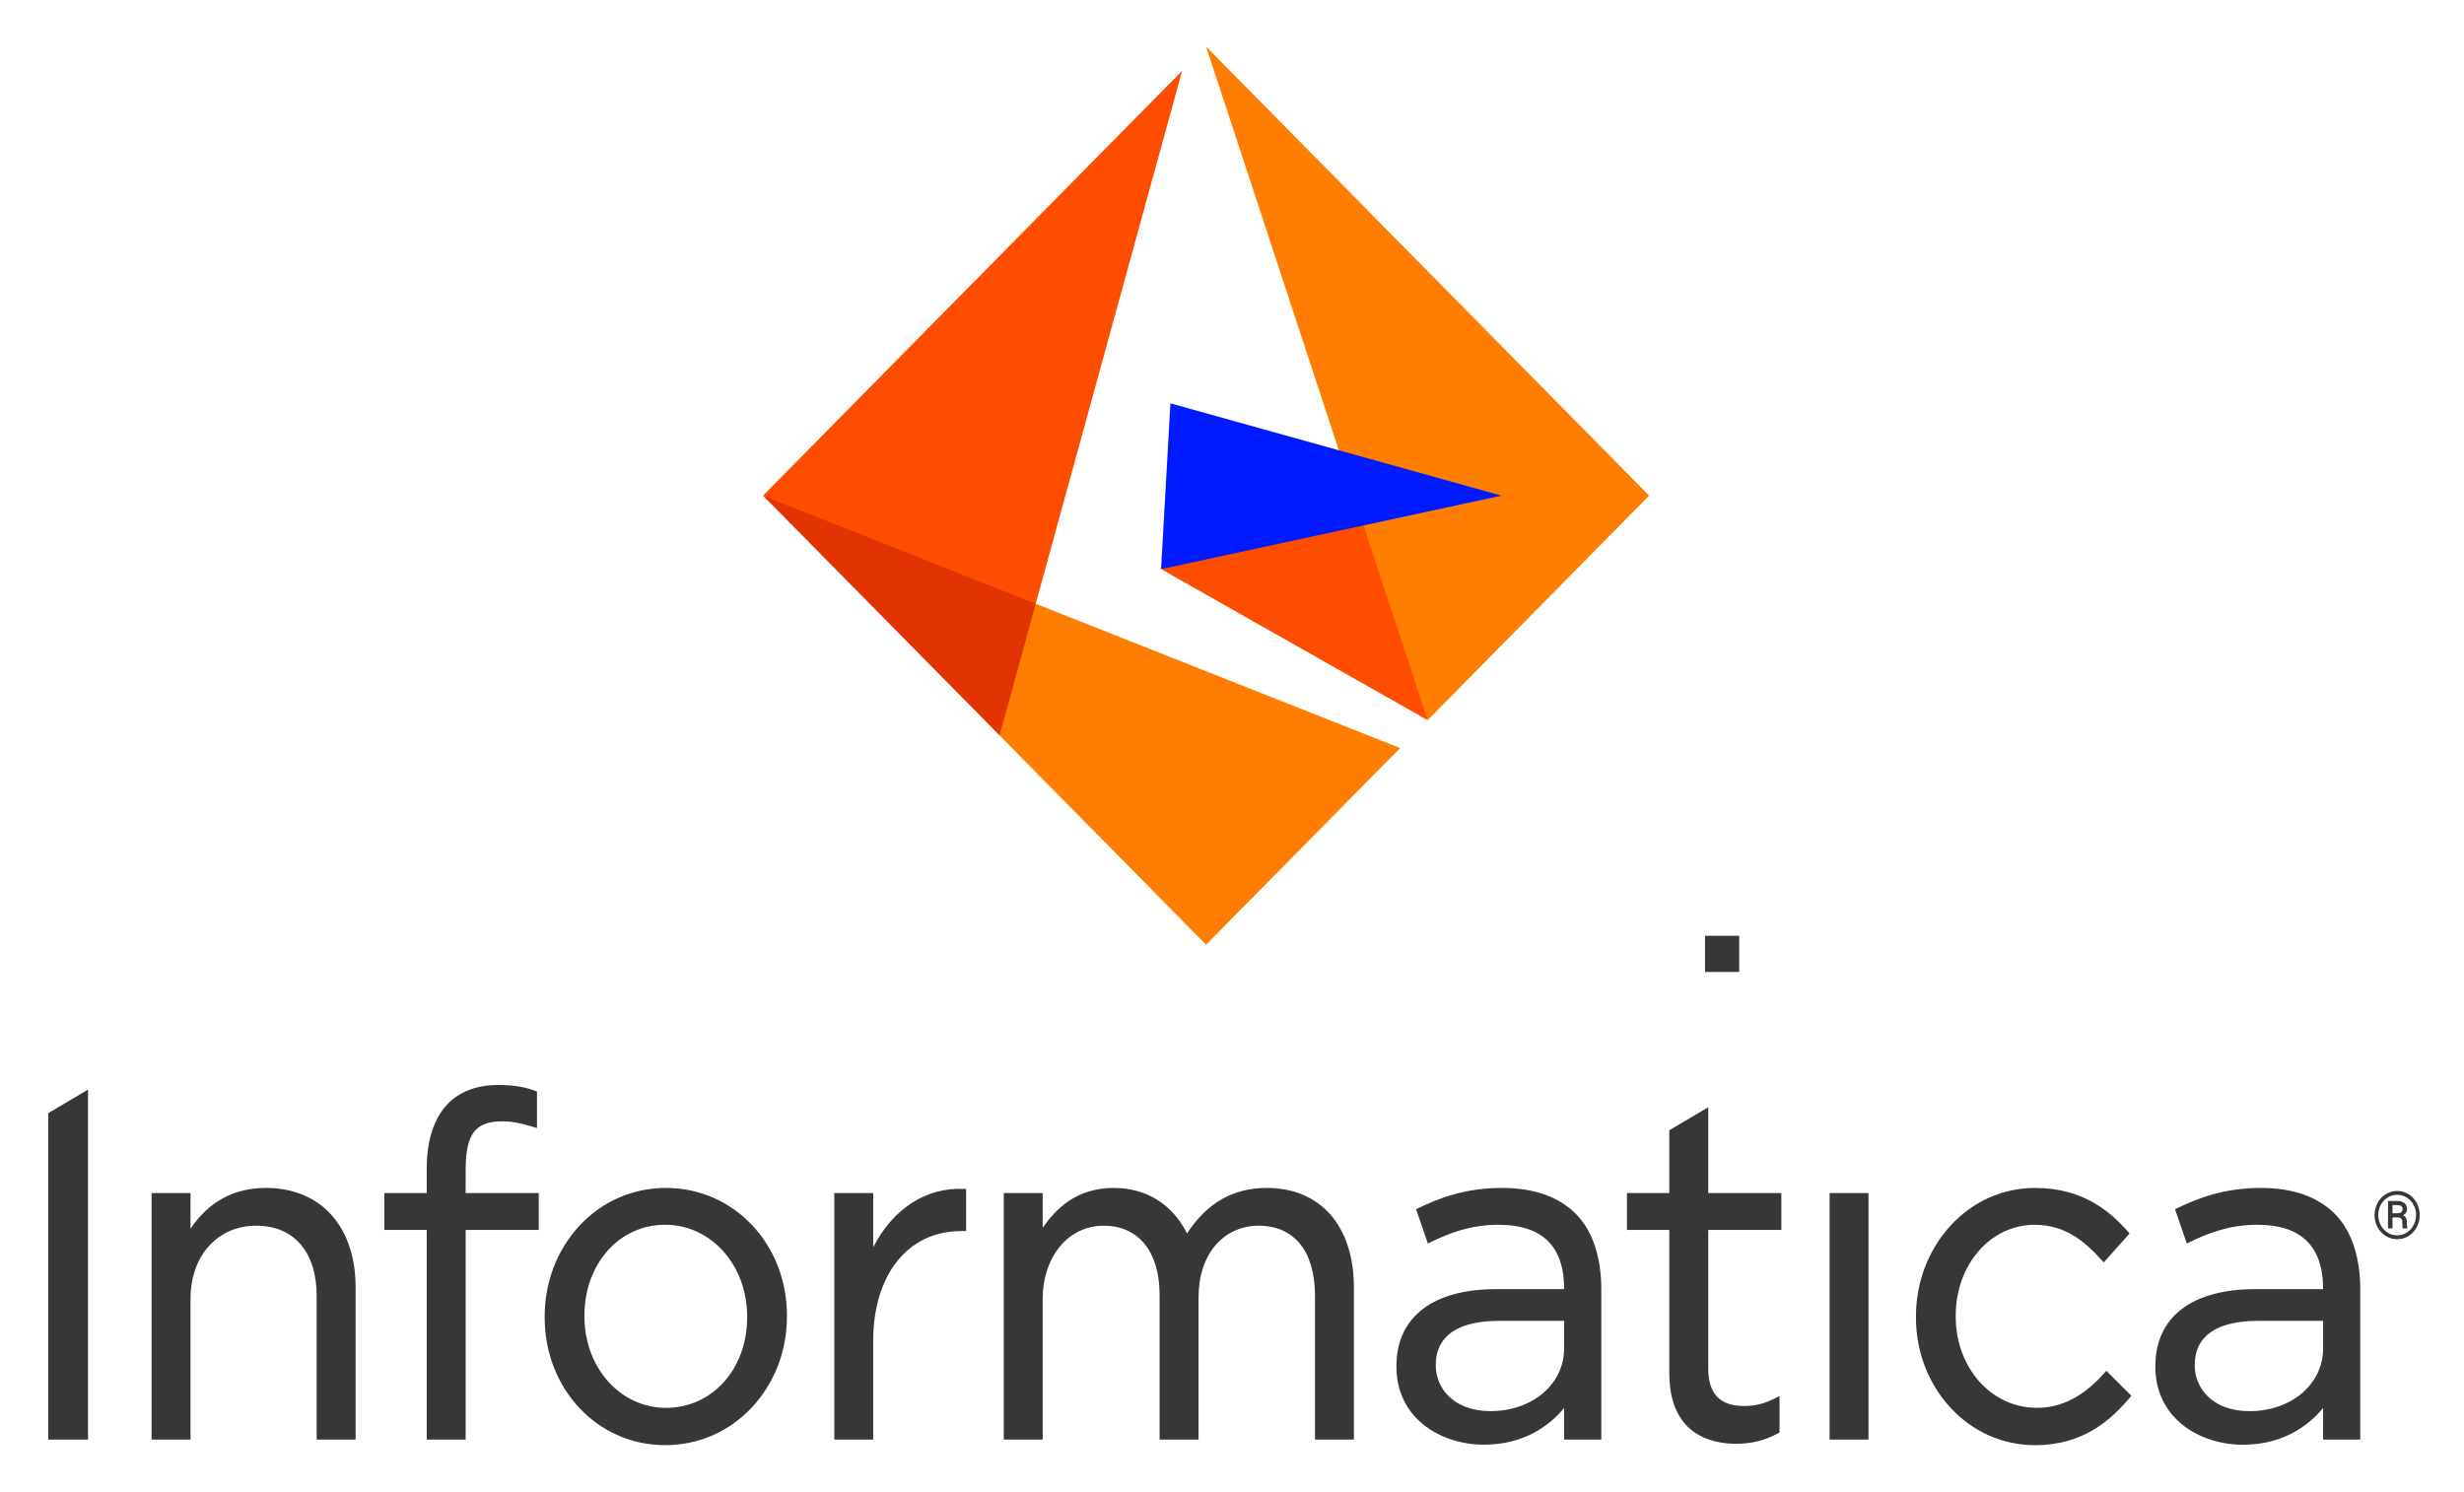
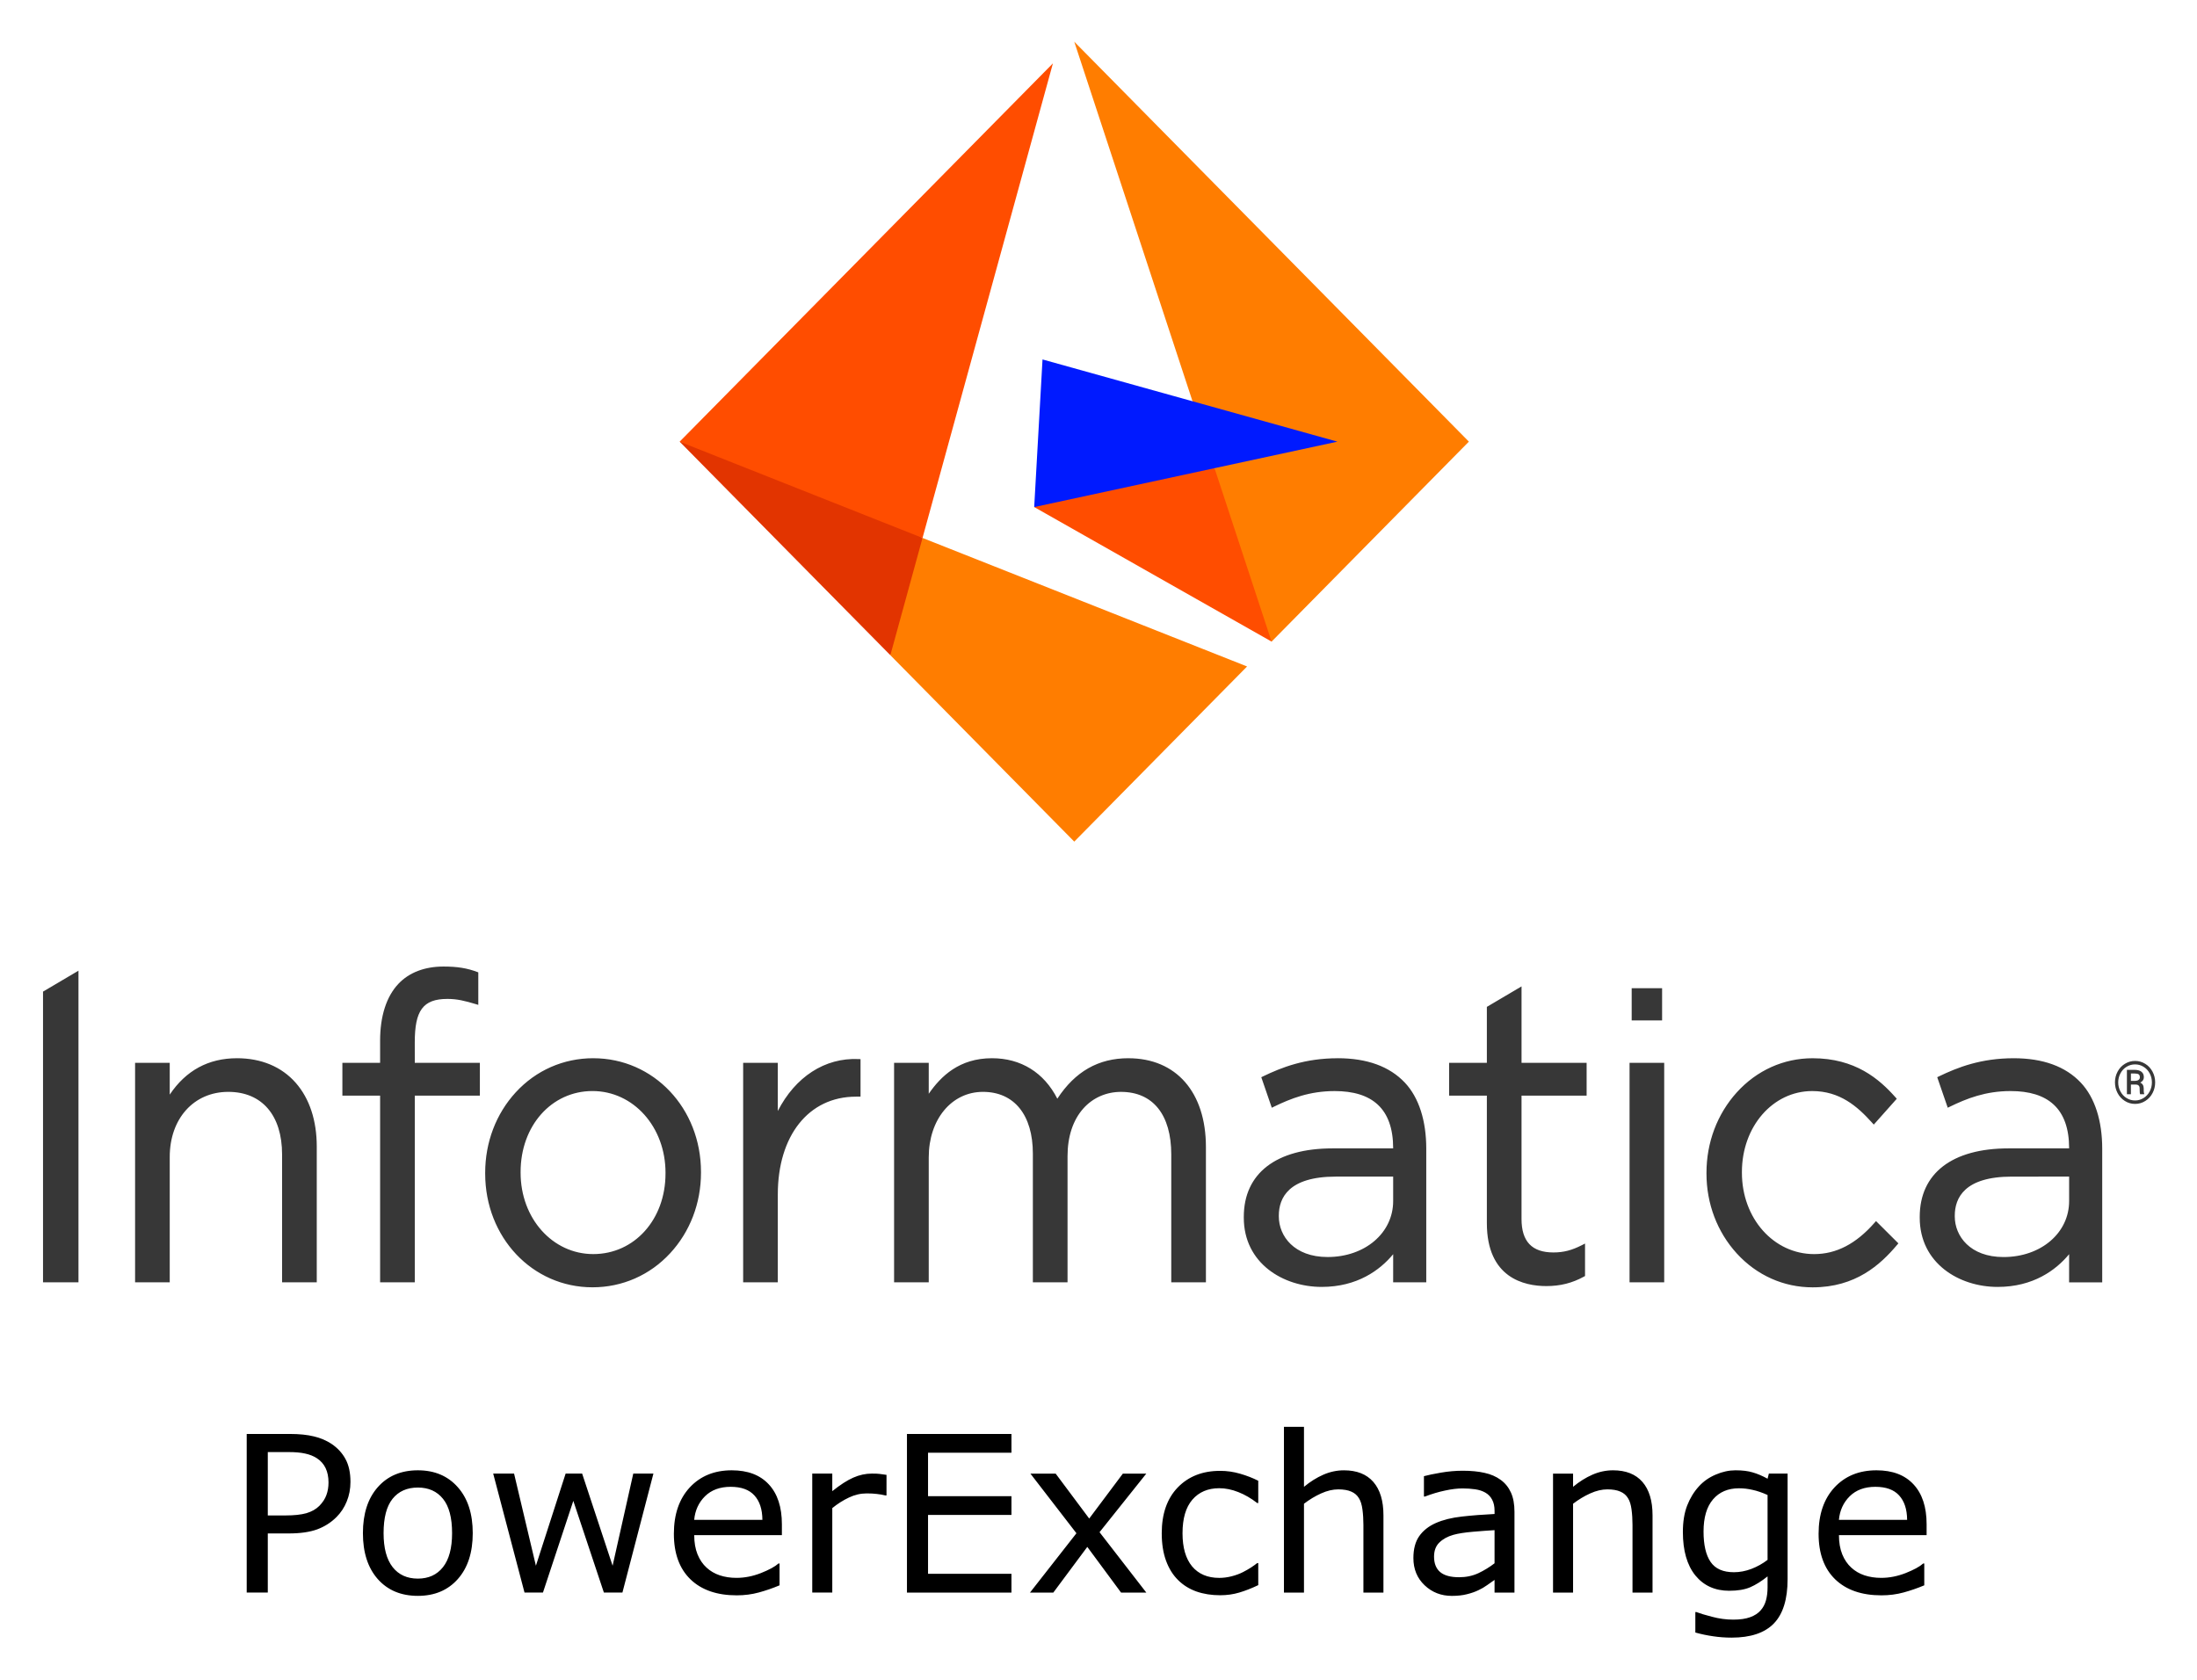
- <svg xmlns="http://www.w3.org/2000/svg" role="img" viewBox="43.25 -2.75 221.00 133.75">
+ <svg xmlns="http://www.w3.org/2000/svg" role="img" viewBox="61.26 -2.74 187.98 143.73">
  <g fill="none" fill-rule="evenodd">
-     <path fill="#ff4d00" d="M172.186 51.547l-6.637-7.166-9.795-1.639-8.365 5.557 23.906 13.551z" />
-     <path fill="#ff7d00" d="M191.163 41.709L151.424 1.428l19.87 60.422z" />
-     <path fill="#001aff" d="M177.924 41.71l-29.697-8.279-.838 14.869z" />
-     <path fill="#e23400" d="M136.145 51.408l-9.737-6.405-14.722-3.292 21.217 21.507 3.952-5.365z" />
-     <path fill="#ff4d00" d="M149.275 3.609l-37.59 38.102 24.458 9.697z" />
-     <path fill="#ff7d00" d="M168.828 64.354l-32.683-12.945-3.241 11.81 18.52 18.775z" />
-     <path fill="#373737" d="M47.574 97.102l3.57-2.109v31.39h-3.57zM196.18 82.031v-.839h3.063v3.241h-3.063z" />
-     <path d="M67.1 103.812c-2.863 0-5.135 1.232-6.763 3.664v-3.203h-3.49v22.11h3.49v-12.626c0-3.861 2.424-6.557 5.895-6.557 3.394 0 5.42 2.358 5.42 6.305v12.878h3.492v-13.673c0-2.624-.731-4.843-2.116-6.419-1.424-1.623-3.474-2.48-5.927-2.48m43.162 11.536v.085c0 4.622-3.129 8.107-7.276 8.107-4.102 0-7.317-3.598-7.317-8.192v-.083c0-4.646 3.112-8.148 7.238-8.148 4.123 0 7.355 3.616 7.355 8.231m-7.276-11.536c-2.999 0-5.771 1.219-7.805 3.434-1.986 2.163-3.08 5.039-3.08 8.102v.085c0 6.422 4.747 11.453 10.806 11.453 2.999 0 5.779-1.219 7.823-3.434 2.001-2.166 3.102-5.044 3.102-8.104v-.083c0-6.422-4.766-11.453-10.847-11.453m18.583 5.318v-4.857h-3.49v22.11h3.49v-8.856c0-5.892 3.089-9.844 7.87-9.844h.462v-3.776l-.216-.01c-3.379-.148-6.355 1.792-8.115 5.234m35.308-5.318c-3.019 0-5.364 1.334-7.158 4.077-1.34-2.632-3.663-4.077-6.581-4.077-3.28 0-5.133 1.797-6.369 3.58v-3.118h-3.49v22.11h3.49v-12.584c0-3.824 2.297-6.599 5.46-6.599 3.147 0 5.026 2.325 5.026 6.222v12.961h3.492v-12.711c0-1.971.55-3.632 1.589-4.799.962-1.079 2.308-1.674 3.791-1.674 3.221 0 5.066 2.299 5.066 6.305v12.878h3.49V112.752c0-5.514-2.991-8.939-7.805-8.939m46.144 3.765v-3.304H196.465v-7.698l-3.492 2.064v5.634h-3.801v3.304h3.801v12.839c0 5.519 3.753 6.344 5.989 6.344 1.403 0 2.603-.302 3.78-.949l.117-.065v-3.271l-.325.167c-1.015.517-1.844.73-2.86.73-2.161 0-3.209-1.103-3.209-3.373v-12.421zm28.986 12.813c-1.861 2.119-3.847 3.148-6.071 3.148-4.08 0-7.276-3.596-7.276-8.19v-.083c0-4.569 3.11-8.148 7.079-8.148 2.78 0 4.542 1.532 6.032 3.192l.168.185 2.315-2.6-.136-.154c-1.622-1.828-4.037-3.928-8.339-3.928-2.914 0-5.625 1.219-7.632 3.435-1.97 2.173-3.055 5.049-3.055 8.101v.085c0 3.031 1.085 5.887 3.055 8.044 2.007 2.199 4.718 3.409 7.632 3.409 4.338 0 6.823-2.281 8.501-4.269l.136-.161-2.252-2.244zm-48.468-4.658v2.463c0 3.213-2.839 5.636-6.605 5.636-3.373 0-4.909-2.117-4.909-4.085v-.085c0-1.792.996-3.929 5.737-3.929zm-5.579-11.921c-3.306 0-5.656.921-7.52 1.823l-.181.088 1.056 3.073.228-.111c1.677-.814 3.575-1.568 6.101-1.568 3.751 0 5.895 1.742 5.895 5.772h-6.092c-5.689 0-8.95 2.514-8.95 6.9v.083c0 4.576 3.945 6.971 7.844 6.971 3.578 0 5.867-1.687 7.198-3.294l-.002 2.834h3.334v-13.463c0-2.785-.726-5.133-2.156-6.649-1.537-1.631-3.811-2.459-6.755-2.459zm-92.946-1.599c0-3.182.806-4.375 3.285-4.375.957 0 1.725.18 2.895.535l.216.065v-3.274l-.072-.028c-1.04-.397-2.034-.559-3.434-.559-1.895 0-3.466.603-4.543 1.745-1.202 1.276-1.839 3.253-1.839 5.723v2.228h-3.799v3.304h3.799v18.806h3.492v-18.806h6.555v-3.304H85.013zm122.332 4.412v-2.351h3.49v22.11h-3.49zm44.267 9.11v2.463c0 3.214-2.839 5.637-6.606 5.637-3.373 0-4.909-2.119-4.909-4.087v-.085c0-1.792.996-3.929 5.737-3.929zm-5.579-11.923c-3.307 0-5.657.921-7.522 1.823l-.183.088 1.06 3.073.226-.109c1.677-.816 3.576-1.57 6.101-1.57 3.753 0 5.896 1.744 5.896 5.774h-6.093c-5.689 0-8.952 2.514-8.952 6.9v.083c0 4.578 3.947 6.973 7.847 6.973 3.578 0 5.866-1.687 7.198-3.296l-.002 2.836h3.334v-13.465c0-2.785-.726-5.135-2.156-6.651-1.537-1.631-3.811-2.459-6.755-2.459zm11.801 2.278h.446c.136-.003.247-.037.33-.101.085-.063.125-.146.125-.25 0-.141-.035-.24-.111-.299-.074-.059-.207-.088-.396-.088h-.394zm0 .37v.977h-.402v-2.455h.787c.292 0 .518.063.678.19.16.127.24.309.24.551 0 .237-.12.418-.364.543.231.098.348.294.351.592v.175c0 .166.016.286.048.359v.045h-.414c-.027-.068-.04-.193-.04-.37 0-.179-.003-.284-.01-.317-.03-.185-.154-.283-.374-.289zm-1.278-.219c0 .332.075.639.228.921.152.281.359.504.62.663.263.161.545.239.85.239.306 0 .59-.08.853-.244.263-.163.468-.384.617-.663.149-.28.224-.585.224-.916 0-.328-.075-.632-.224-.912-.149-.278-.354-.497-.617-.658-.263-.161-.547-.24-.853-.24-.305 0-.588.078-.851.237-.261.159-.47.379-.62.66-.151.283-.226.587-.226.913zm-.329.002c0-.39.09-.751.268-1.084.176-.333.423-.596.737-.788.316-.192.656-.288 1.021-.288.365 0 .704.096 1.018.288.314.192.559.455.737.788.178.333.266.694.266 1.084 0 .38-.085.736-.257 1.068-.17.332-.414.598-.728.799-.316.202-.66.302-1.037.302-.375 0-.72-.099-1.034-.299-.316-.2-.559-.466-.733-.798s-.26-.687-.26-1.073z" fill="#373737" />
+     <path d="M91.246 124.074q0 .902-.319 1.677-.31.766-.875 1.331-.702.702-1.659 1.057-.957.346-2.415.346H84.173v5.059H82.369v-13.572h3.682q1.221 0 2.069.21.848.201 1.504.638.775.52 1.194 1.294.428.775.428 1.96zm-1.878.046q0-.702-.246-1.221t-.747-.848q-.438-.283-1.003-.401-.556-.128-1.413-.128H84.173v5.423h1.522q1.094 0 1.777-.191.684-.201 1.112-.629.428-.438.602-.921.182-.483.182-1.085zm12.341 4.339q0 2.488-1.276 3.928-1.276 1.44-3.418 1.44-2.16 0-3.436-1.44-1.267-1.44-1.267-3.928 0-2.488 1.267-3.928 1.276-1.449 3.436-1.449 2.142 0 3.418 1.449 1.276 1.44 1.276 3.928zm-1.768 0q0-1.978-.775-2.935-.775-.966-2.151-.966-1.395 0-2.169.966-.766.957-.766 2.935 0 1.914.775 2.908.775.984 2.16.984 1.367 0 2.142-.975.784-.984.784-2.917zm17.227-5.095l-2.652 10.181h-1.586l-2.616-7.848-2.598 7.848h-1.577l-2.68-10.181h1.786l1.868 7.884 2.543-7.884h1.413l2.607 7.884 1.768-7.884zm10.992 5.268h-7.501q0 .939.283 1.641.283.693.775 1.139.474.438 1.121.656.656.219 1.44.219 1.039 0 2.087-.41 1.057-.419 1.504-.82h.091v1.868q-.866.365-1.768.611-.902.246-1.896.246-2.534 0-3.956-1.367-1.422-1.376-1.422-3.901 0-2.497 1.358-3.965 1.367-1.467 3.591-1.467 2.06 0 3.172 1.203 1.121 1.203 1.121 3.418zm-1.668-1.312q-.009-1.349-.684-2.087-.665-.738-2.033-.738-1.376 0-2.197.811-.811.811-.921 2.014zm10.619-2.087h-.091q-.383-.091-.747-.128-.355-.046-.848-.046-.793 0-1.531.355-.738.346-1.422.902v7.228h-1.714v-10.181h1.714v1.504q1.021-.82 1.796-1.158.784-.346 1.595-.346.447 0 .647.027.201.018.602.082zm10.691 8.313h-8.941v-13.572h8.941v1.604h-7.137v3.719h7.137v1.604h-7.137v5.04h7.137zm11.539 0h-2.16l-2.889-3.91-2.908 3.91h-1.996l3.974-5.077-3.938-5.104h2.16l2.871 3.846 2.88-3.846h2.005l-4.001 5.013zm9.579-.638q-.857.41-1.632.638-.766.228-1.632.228-1.103 0-2.023-.319-.921-.328-1.577-.984-.665-.656-1.03-1.659-.365-1.003-.365-2.342 0-2.497 1.367-3.919 1.376-1.422 3.628-1.422.875 0 1.714.246.848.246 1.549.602v1.905h-.091q-.784-.611-1.622-.939-.829-.328-1.622-.328-1.458 0-2.306.984-.839.975-.839 2.871 0 1.841.82 2.835.829.984 2.324.984.52 0 1.057-.137t.966-.355q.374-.191.702-.401.328-.219.52-.374h.091zm10.71.638h-1.714v-5.797q0-.702-.082-1.313-.082-.62-.301-.966-.228-.383-.656-.565-.428-.191-1.112-.191-.702 0-1.467.346-.766.346-1.467.884v7.602h-1.714v-14.182h1.714v5.132q.802-.665 1.659-1.039.857-.374 1.759-.374 1.65 0 2.516.993.866.993.866 2.862zm11.211 0h-1.704v-1.085q-.228.155-.62.438-.383.273-.747.438-.428.21-.984.346-.556.146-1.303.146-1.376 0-2.333-.911-.957-.911-.957-2.324 0-1.158.492-1.868.501-.72 1.422-1.13.93-.41 2.233-.556 1.303-.146 2.798-.219v-.264q0-.583-.21-.966-.201-.383-.583-.602-.365-.21-.875-.283-.51-.073-1.066-.073-.674 0-1.504.182-.829.173-1.714.51h-.091v-1.741q.501-.137 1.449-.301.948-.164 1.869-.164 1.076 0 1.868.182.802.173 1.385.602.574.419.875 1.085.301.665.301 1.65zm-1.704-2.507v-2.835q-.784.046-1.85.137-1.057.091-1.677.264-.738.21-1.194.656-.456.438-.456 1.212 0 .875.529 1.322.529.438 1.613.438.902 0 1.65-.346.747-.355 1.385-.848zm13.517 2.507h-1.714v-5.797q0-.702-.082-1.313-.082-.62-.301-.966-.228-.383-.656-.565-.428-.191-1.112-.191-.702 0-1.467.346-.766.346-1.467.884v7.602h-1.714v-10.181h1.714v1.13q.802-.665 1.659-1.039.857-.374 1.759-.374 1.65 0 2.516.993.866.993.866 2.862zm11.557-1.158q0 2.589-1.176 3.801-1.176 1.212-3.619 1.212-.811 0-1.586-.118-.766-.109-1.513-.319v-1.75h.091q.419.164 1.331.401.911.246 1.823.246.875 0 1.449-.21.574-.21.893-.583.319-.355.456-.857.137-.501.137-1.121v-.93q-.775.62-1.486.93-.702.301-1.796.301-1.823 0-2.898-1.312-1.066-1.322-1.066-3.719 0-1.312.365-2.26.374-.957 1.012-1.65.592-.647 1.44-1.003.848-.365 1.686-.365.884 0 1.477.182.602.173 1.267.538l.109-.438h1.604zm-1.714-1.641v-5.551q-.684-.31-1.276-.438-.583-.137-1.167-.137-1.413 0-2.224.948-.811.948-.811 2.753 0 1.714.602 2.598.602.884 1.996.884.747 0 1.495-.283.757-.292 1.385-.775zm13.608-2.115h-7.501q0 .939.283 1.641.283.693.775 1.139.474.438 1.121.656.656.219 1.44.219 1.039 0 2.087-.41 1.057-.419 1.504-.82h.091v1.868q-.866.365-1.768.611-.902.246-1.896.246-2.534 0-3.956-1.367-1.422-1.376-1.422-3.901 0-2.497 1.358-3.965 1.367-1.467 3.591-1.467 2.06 0 3.172 1.203 1.121 1.203 1.121 3.418zm-1.668-1.312q-.009-1.349-.684-2.087-.665-.738-2.033-.738-1.376 0-2.197.811-.811.811-.921 2.014z" fill="#000" />
+     <path fill="#ff4d00" d="M170.816 43.412l-5.639-6.089-8.322-1.393-7.107 4.722 20.311 11.513z" />
+     <path fill="#ff7d00" d="M186.94 35.053L153.176.829l16.883 51.337z" />
+     <path fill="#001aff" d="M175.692 35.055l-25.232-7.035-.712 12.633z" />
+     <path fill="#e23400" d="M140.194 43.295l-8.273-5.442-12.508-2.797 18.027 18.273 3.358-4.558z" />
+     <path fill="#ff4d00" d="M151.35 2.682l-31.938 32.373 20.781 8.239z" />
+     <path fill="#ff7d00" d="M167.963 54.293L140.194 43.295l-2.754 10.034 15.736 15.952z" />
+     <path fill="#373737" d="M64.941 82.118l3.033-1.792v26.67h-3.033zm135.929.423v-.713h2.603v2.753h-2.603z" />
+     <path d="M81.53 87.819c-2.433 0-4.363 1.047-5.747 3.113v-2.721h-2.965v18.785h2.965V96.268c0-3.28 2.059-5.571 5.008-5.571 2.883 0 4.605 2.003 4.605 5.357v10.942h2.967V95.379c0-2.23-.621-4.114-1.798-5.454-1.21-1.379-2.952-2.107-5.035-2.107m36.672 9.801v.072c0 3.927-2.659 6.888-6.182 6.888-3.485 0-6.216-3.057-6.216-6.96v-.07c0-3.947 2.644-6.923 6.15-6.923 3.503 0 6.249 3.072 6.249 6.993m-6.182-9.801c-2.548 0-4.903 1.036-6.632 2.917-1.688 1.838-2.616 4.281-2.616 6.884v.072c0 5.456 4.033 9.731 9.182 9.731 2.548 0 4.91-1.036 6.647-2.917 1.7-1.84 2.636-4.286 2.636-6.885v-.07c0-5.456-4.049-9.731-9.216-9.731m15.789 4.519v-4.127h-2.965v18.785h2.965v-7.525c0-5.006 2.625-8.364 6.686-8.364h.392v-3.209l-.184-.008c-2.871-.126-5.399 1.523-6.895 4.447m29.999-4.519c-2.565 0-4.557 1.134-6.082 3.464-1.139-2.237-3.112-3.464-5.591-3.464-2.787 0-4.361 1.527-5.411 3.042v-2.649h-2.965v18.785h2.965V96.304c0-3.249 1.952-5.607 4.639-5.607 2.674 0 4.27 1.976 4.27 5.287v11.012h2.967V96.197c0-1.675.467-3.086 1.35-4.077.817-.917 1.961-1.422 3.221-1.422 2.736 0 4.304 1.954 4.304 5.357v10.942h2.965v-11.582c0-4.685-2.542-7.595-6.632-7.595m39.206 3.199V88.211h-5.569v-6.54l-2.967 1.753v4.787h-3.229v2.807h3.229v10.909c0 4.689 3.189 5.39 5.089 5.39 1.192 0 2.212-.257 3.212-.806l.099-.055v-2.779l-.277.142c-.862.439-1.566.62-2.43.62-1.836 0-2.727-.937-2.727-2.866V91.018zm24.627 10.887c-1.581 1.8-3.269 2.674-5.158 2.674-3.466 0-6.182-3.055-6.182-6.959v-.07c0-3.882 2.642-6.923 6.015-6.923 2.362 0 3.859 1.302 5.125 2.712l.143.157 1.967-2.209-.116-.131c-1.378-1.553-3.43-3.337-7.085-3.337-2.476 0-4.779 1.036-6.485 2.919-1.674 1.846-2.596 4.29-2.596 6.883v.072c0 2.575.922 5.002 2.596 6.834 1.705 1.868 4.009 2.897 6.485 2.897 3.686 0 5.797-1.938 7.223-3.627l.116-.137-1.914-1.907zm-41.18-3.957v2.093c0 2.73-2.412 4.788-5.612 4.788-2.866 0-4.171-1.799-4.171-3.471v-.072c0-1.523.846-3.338 4.875-3.338zm-4.74-10.129c-2.809 0-4.805.783-6.389 1.549l-.154.075.898 2.611.193-.094c1.425-.692 3.037-1.332 5.184-1.332 3.187 0 5.008 1.48 5.008 4.904h-5.176c-4.834 0-7.604 2.136-7.604 5.862v.07c0 3.888 3.352 5.923 6.665 5.923 3.04 0 4.985-1.433 6.116-2.799l-.002 2.408h2.833V95.557c0-2.366-.617-4.362-1.832-5.65-1.306-1.386-3.238-2.089-5.74-2.089zM96.749 86.46c0-2.703.685-3.717 2.791-3.717.813 0 1.466.153 2.46.454l.184.055v-2.782l-.061-.023c-.884-.337-1.728-.475-2.918-.475-1.61 0-2.945.512-3.86 1.483-1.022 1.084-1.562 2.764-1.562 4.863v1.893h-3.228v2.807h3.228v15.978h2.967V91.017h5.569v-2.807h-5.569zm103.939 3.749v-1.998h2.965v18.785h-2.965zm37.611 7.74v2.093c0 2.731-2.412 4.79-5.613 4.79-2.866 0-4.171-1.8-4.171-3.472v-.072c0-1.523.846-3.338 4.875-3.338zm-4.74-10.13c-2.81 0-4.807.783-6.391 1.549l-.155.075.9 2.611.192-.092c1.425-.693 3.039-1.334 5.184-1.334 3.189 0 5.01 1.481 5.01 4.905h-5.177c-4.834 0-7.606 2.136-7.606 5.862v.07c0 3.889 3.353 5.924 6.667 5.924 3.04 0 4.984-1.433 6.116-2.8l-.002 2.409h2.833V95.559c0-2.366-.617-4.363-1.832-5.651-1.306-1.386-3.238-2.089-5.74-2.089zm10.026 1.936h.379c.116-.003.21-.032.281-.086.072-.054.106-.124.106-.213 0-.12-.03-.204-.094-.254-.063-.05-.176-.075-.336-.075h-.335zm0 .315v.83h-.342v-2.086h.669c.248 0 .44.054.576.162.136.108.204.262.204.468 0 .202-.102.355-.309.461.196.083.296.25.298.503v.149c0 .141.014.243.041.305v.039h-.351c-.023-.058-.034-.164-.034-.315 0-.152-.003-.242-.009-.269-.026-.157-.131-.24-.317-.246zm-1.086-.186c0 .282.064.543.193.783.129.239.305.428.527.563.223.137.463.203.722.203.26 0 .501-.068.725-.207.223-.138.398-.326.524-.563.127-.237.191-.497.191-.779 0-.279-.064-.537-.191-.775-.127-.236-.301-.422-.524-.559-.223-.137-.464-.204-.725-.204-.259 0-.5.066-.723.202-.222.135-.399.322-.527.561-.128.24-.192.498-.192.776zm-.279.001c0-.331.076-.638.227-.921.15-.283.36-.507.627-.67.268-.163.557-.244.868-.244s.598.081.865.244c.267.163.475.387.627.67.151.283.226.59.226.921 0 .323-.072.625-.218.907-.144.282-.351.508-.618.679-.268.171-.561.257-.881.257-.319 0-.612-.084-.879-.254-.268-.17-.475-.396-.622-.678-.147-.282-.221-.584-.221-.911z" fill="#373737" />
  </g>
</svg>
